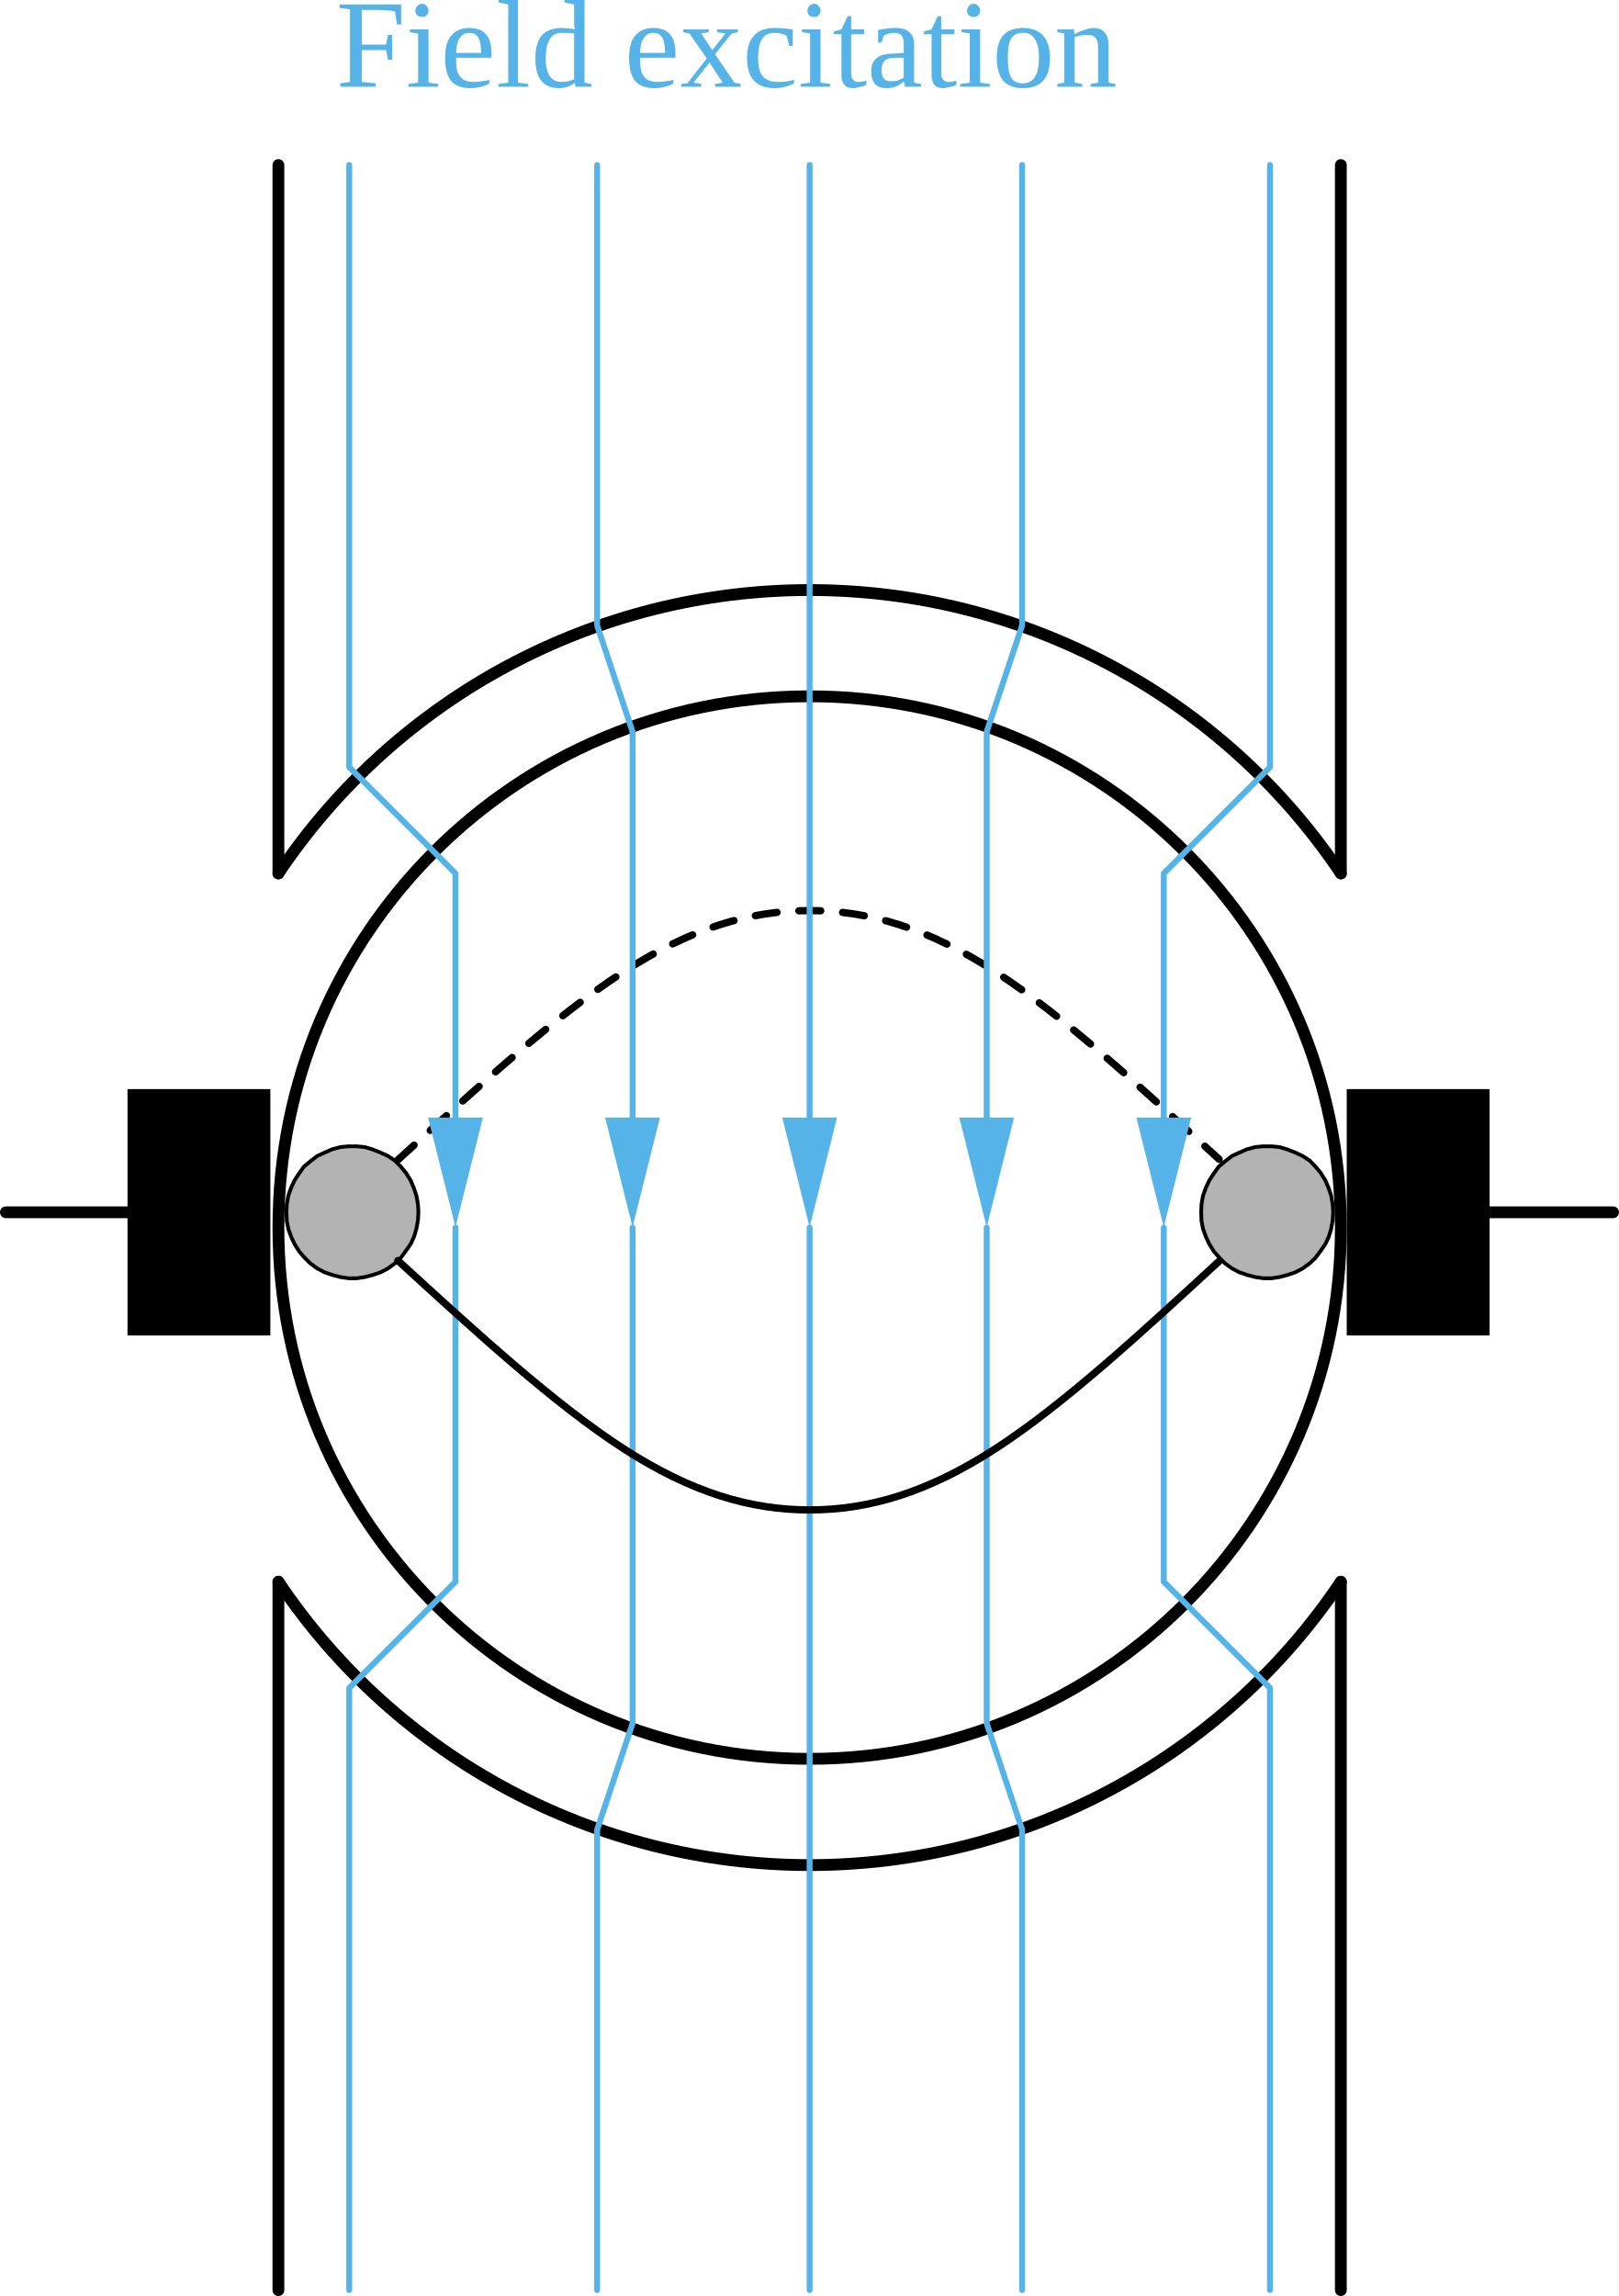
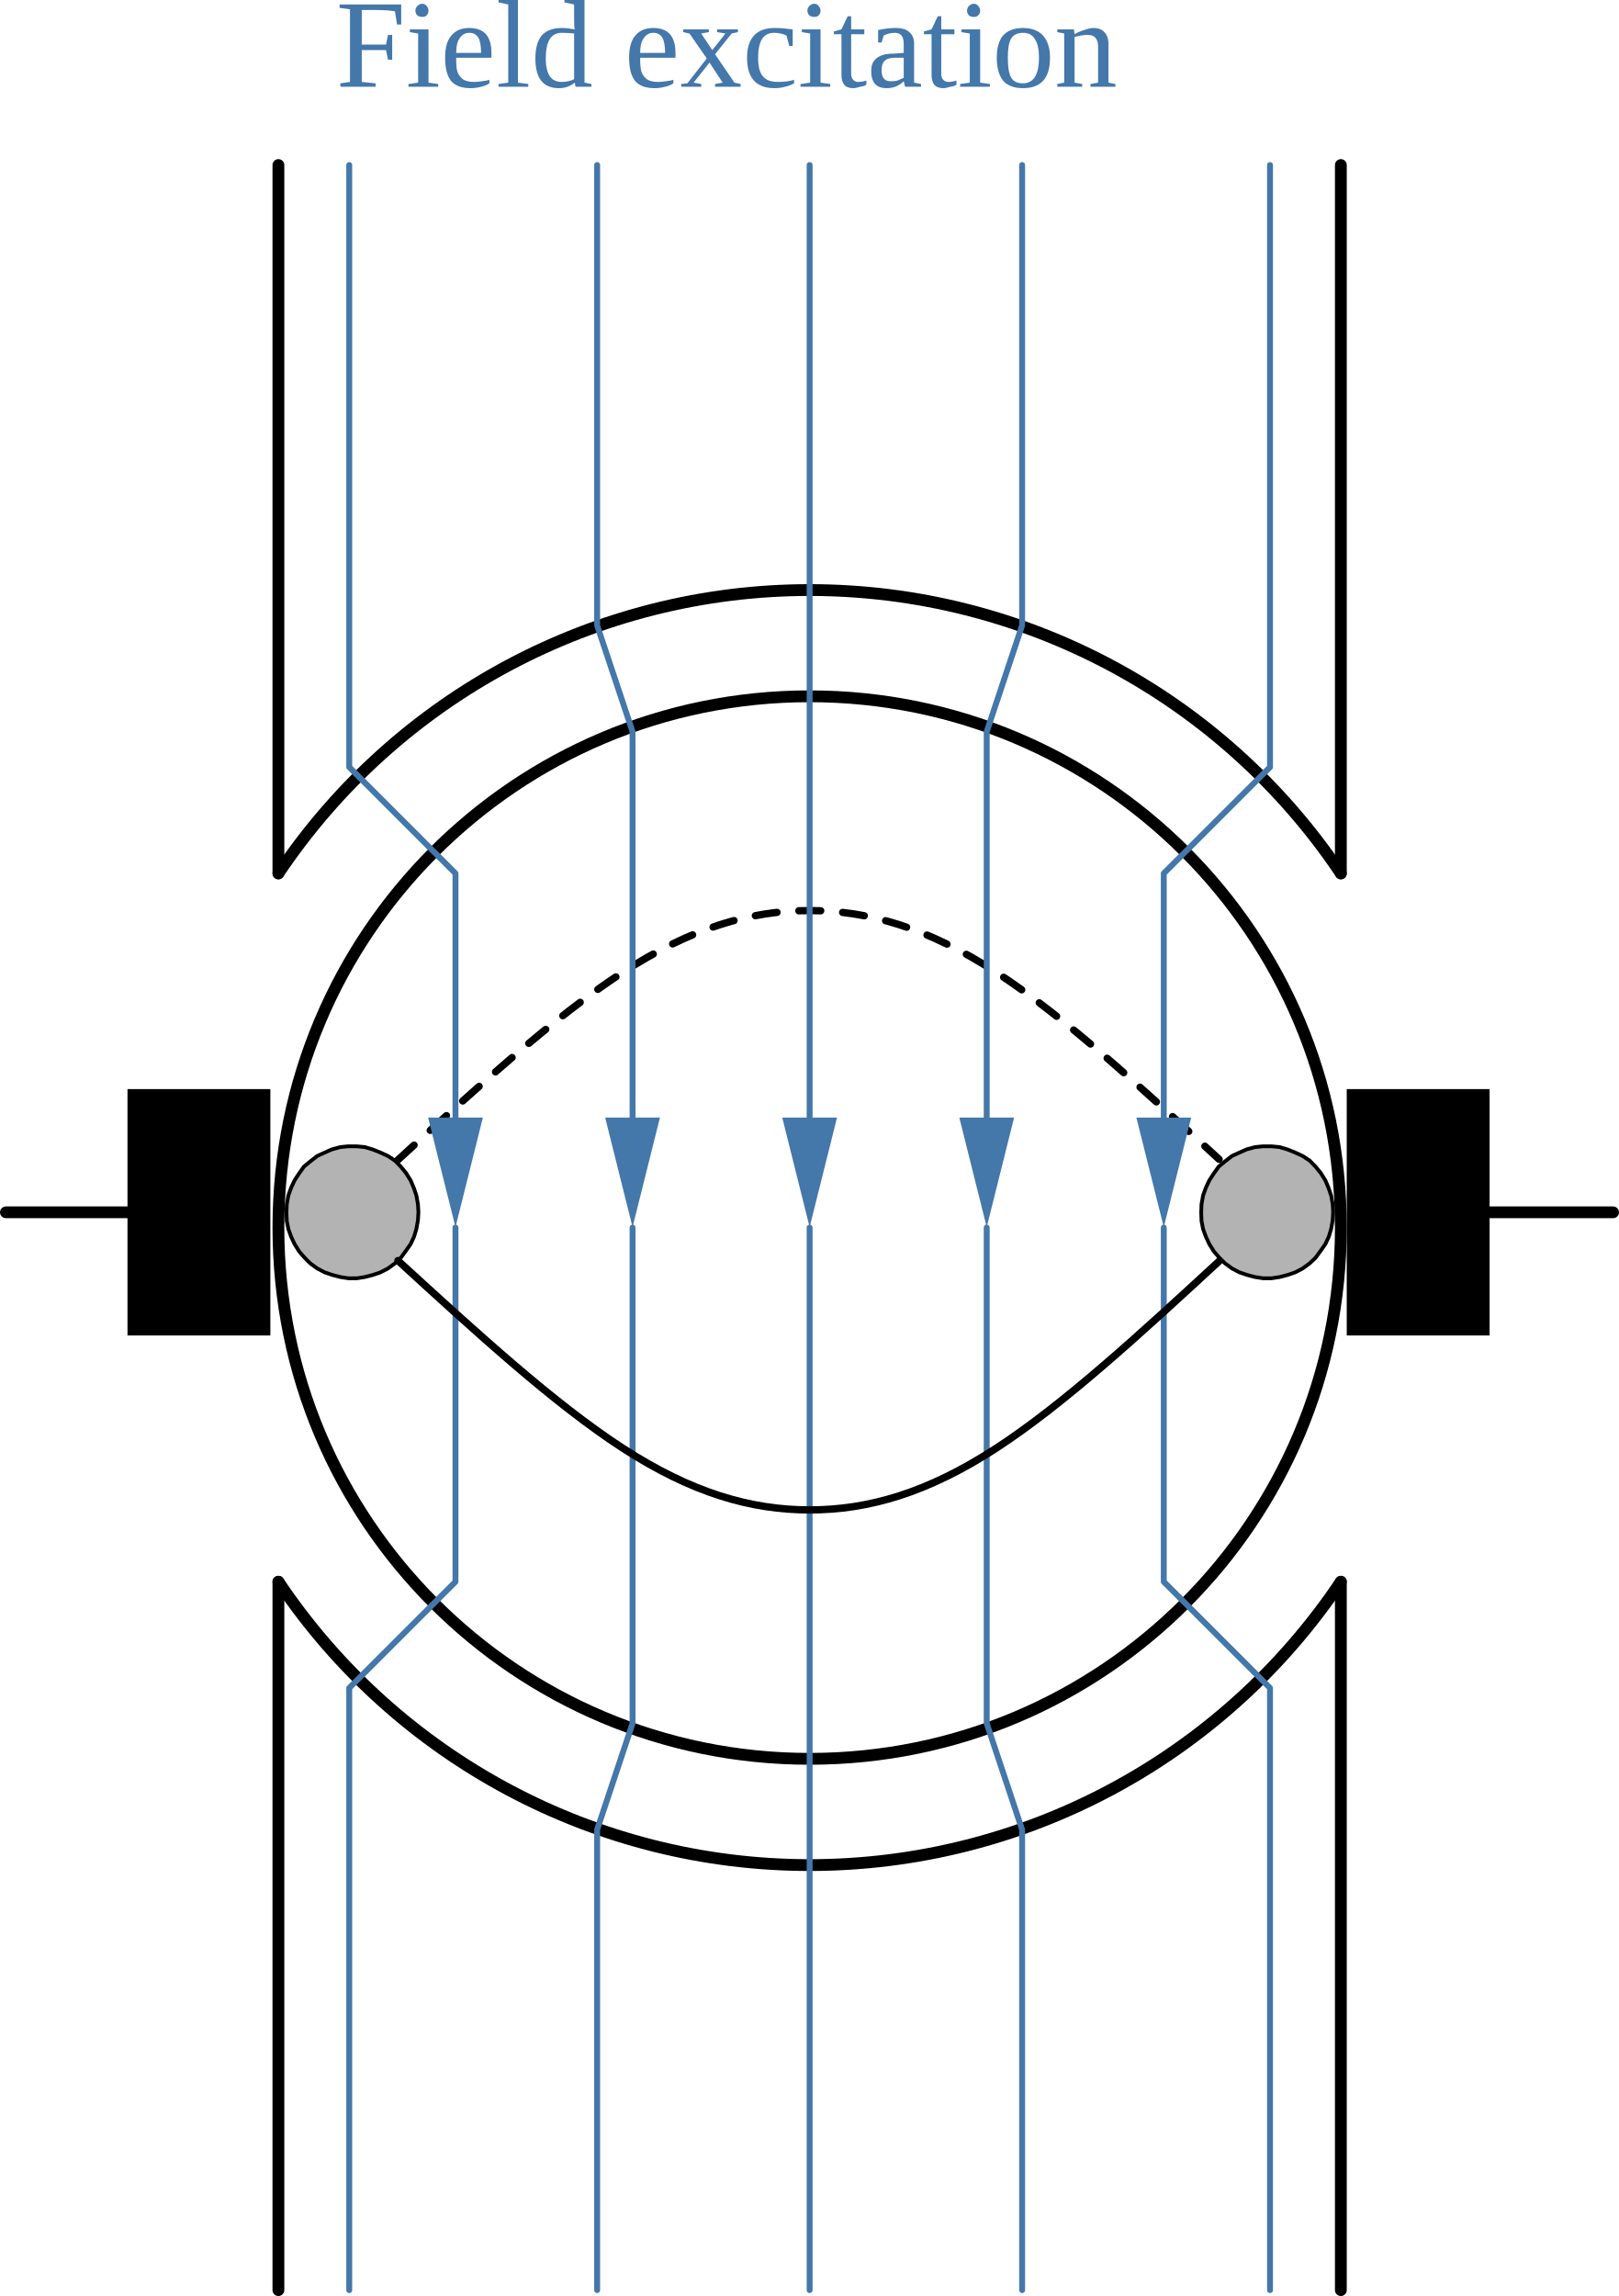
<svg xmlns="http://www.w3.org/2000/svg" width="36.57mm" height="51.859mm" viewBox="0 0 36.57 51.859" version="1.1" id="svg1">
  <defs id="defs1">
    <clipPath clipPathUnits="userSpaceOnUse" id="clipPath2">
      <path d="M 0,0 H 567 V 216 H 0 Z" transform="scale(10)" id="path2" />
    </clipPath>
    <clipPath clipPathUnits="userSpaceOnUse" id="clipPath3">
      <path d="M 0,0 H 5670 V 2160 H 0 Z m 4231.16,1033.32 5.05,-6.3 -76.22,-81.883 2.52,26.453 -26.46,3.152 z" clip-rule="evenodd" id="path3" />
    </clipPath>
    <clipPath clipPathUnits="userSpaceOnUse" id="clipPath4">
      <path d="M 0,0 H 567 V 216 H 0 Z" transform="scale(10)" id="path4" />
    </clipPath>
    <clipPath clipPathUnits="userSpaceOnUse" id="clipPath5">
      <path d="M 0,0 H 567 V 216 H 0 Z" transform="scale(10)" id="path5" />
    </clipPath>
    <clipPath clipPathUnits="userSpaceOnUse" id="clipPath7">
      <path d="M 0,0 H 5670 V 2160 H 0 Z m 1930.14,1306.7 v 8.82 l 90.07,14.48 v -37.79 z" clip-rule="evenodd" id="path7" />
    </clipPath>
    <clipPath clipPathUnits="userSpaceOnUse" id="clipPath8">
      <path d="M 0,0 H 567 V 216 H 0 Z" transform="scale(10)" id="path8" />
    </clipPath>
    <clipPath clipPathUnits="userSpaceOnUse" id="clipPath9">
      <path d="M 0,0 H 5670 V 2160 H 0 Z m 1930.14,1221.66 v 8.82 l 90.07,14.49 v -37.8 z" clip-rule="evenodd" id="path9" />
    </clipPath>
    <clipPath clipPathUnits="userSpaceOnUse" id="clipPath10">
      <path d="M 0,0 H 567 V 216 H 0 Z" transform="scale(10)" id="path10" />
    </clipPath>
    <clipPath clipPathUnits="userSpaceOnUse" id="clipPath11">
      <path d="M 0,0 H 567 V 216 H 0 Z" transform="scale(10)" id="path11" />
    </clipPath>
    <clipPath clipPathUnits="userSpaceOnUse" id="clipPath12">
      <path d="M 0,0 H 567 V 216 H 0 Z" transform="scale(10)" id="path12" />
    </clipPath>
    <clipPath clipPathUnits="userSpaceOnUse" id="clipPath13">
      <path d="M 0,0 H 5670 V 2160 H 0 Z m 1930.14,796.48 v 8.817 l 90.07,14.488 v -37.793 z" clip-rule="evenodd" id="path13" />
    </clipPath>
    <clipPath clipPathUnits="userSpaceOnUse" id="clipPath14">
      <path d="M 0,0 H 567 V 216 H 0 Z" transform="scale(10)" id="path14" />
    </clipPath>
    <clipPath clipPathUnits="userSpaceOnUse" id="clipPath15">
      <path d="M 0,0 H 5670 V 2160 H 0 Z m 1930.14,881.516 v 8.816 l 90.07,14.488 v -37.793 z" clip-rule="evenodd" id="path15" />
    </clipPath>
    <clipPath clipPathUnits="userSpaceOnUse" id="clipPath16">
      <path d="M 0,0 H 567 V 216 H 0 Z" transform="scale(10)" id="path16" />
    </clipPath>
    <clipPath clipPathUnits="userSpaceOnUse" id="clipPath17">
      <path d="M 0,0 H 567 V 216 H 0 Z" transform="scale(10)" id="path17" />
    </clipPath>
    <clipPath clipPathUnits="userSpaceOnUse" id="clipPath18">
      <path d="M 0,0 H 567 V 216 H 0 Z" transform="scale(10)" id="path18" />
    </clipPath>
    <clipPath clipPathUnits="userSpaceOnUse" id="clipPath19">
      <path d="M 0,0 H 567 V 216 H 0 Z" transform="scale(10)" id="path19" />
    </clipPath>
    <clipPath clipPathUnits="userSpaceOnUse" id="clipPath20">
      <path d="M 0,0 H 567 V 216 H 0 Z" transform="scale(10)" id="path20" />
    </clipPath>
    <clipPath clipPathUnits="userSpaceOnUse" id="clipPath21">
      <path d="M 0,0 H 567 V 216 H 0 Z" transform="scale(10)" id="path21" />
    </clipPath>
    <clipPath clipPathUnits="userSpaceOnUse" id="clipPath22">
      <path d="M 0,0 H 567 V 216 H 0 Z" transform="scale(10)" id="path22" />
    </clipPath>
    <clipPath clipPathUnits="userSpaceOnUse" id="clipPath23">
      <path d="M 0,0 H 567 V 216 H 0 Z" transform="scale(10)" id="path23" />
    </clipPath>
    <clipPath clipPathUnits="userSpaceOnUse" id="clipPath24">
      <path d="M 0,0 H 567 V 216 H 0 Z" transform="scale(10)" id="path24" />
    </clipPath>
    <clipPath clipPathUnits="userSpaceOnUse" id="clipPath25">
      <path d="M 0,0 H 567 V 216 H 0 Z" transform="scale(10)" id="path25" />
    </clipPath>
    <clipPath clipPathUnits="userSpaceOnUse" id="clipPath26">
      <path d="M 0,0 H 567 V 216 H 0 Z" transform="scale(10)" id="path26" />
    </clipPath>
    <clipPath clipPathUnits="userSpaceOnUse" id="clipPath27">
      <path d="M 0,0 H 567 V 216 H 0 Z" transform="scale(10)" id="path27" />
    </clipPath>
    <clipPath clipPathUnits="userSpaceOnUse" id="clipPath28">
      <path d="M 0,0 H 567 V 216 H 0 Z" transform="scale(10)" id="path28" />
    </clipPath>
    <clipPath clipPathUnits="userSpaceOnUse" id="clipPath29">
      <path d="M 0,0 H 567 V 216 H 0 Z" transform="scale(10)" id="path29" />
    </clipPath>
    <clipPath clipPathUnits="userSpaceOnUse" id="clipPath30">
      <path d="M 0,0 H 567 V 216 H 0 Z" transform="scale(10)" id="path30" />
    </clipPath>
    <clipPath clipPathUnits="userSpaceOnUse" id="clipPath31">
      <path d="M 0,0 H 567 V 216 H 0 Z" transform="scale(10)" id="path31" />
    </clipPath>
    <clipPath clipPathUnits="userSpaceOnUse" id="clipPath32">
      <path d="M 0,0 H 567 V 216 H 0 Z" transform="scale(10)" id="path32" />
    </clipPath>
    <clipPath clipPathUnits="userSpaceOnUse" id="clipPath33">
      <path d="M 0,0 H 567 V 216 H 0 Z" transform="scale(10)" id="path33" />
    </clipPath>
    <clipPath clipPathUnits="userSpaceOnUse" id="clipPath34">
      <path d="M 0,0 H 567 V 216 H 0 Z" transform="scale(10)" id="path34" />
    </clipPath>
    <clipPath clipPathUnits="userSpaceOnUse" id="clipPath35">
      <path d="M 0,0 H 567 V 216 H 0 Z" transform="scale(10)" id="path35" />
    </clipPath>
    <clipPath clipPathUnits="userSpaceOnUse" id="clipPath36">
      <path d="M 0,0 H 567 V 216 H 0 Z" transform="scale(10)" id="path36" />
    </clipPath>
    <clipPath clipPathUnits="userSpaceOnUse" id="clipPath37">
      <path d="M 0,0 H 567 V 216 H 0 Z" transform="scale(10)" id="path37" />
    </clipPath>
    <clipPath clipPathUnits="userSpaceOnUse" id="clipPath38">
      <path d="M 0,0 H 567 V 216 H 0 Z" transform="scale(10)" id="path38" />
    </clipPath>
    <clipPath clipPathUnits="userSpaceOnUse" id="clipPath39">
      <path d="M 0,0 H 567 V 216 H 0 Z" transform="scale(10)" id="path39" />
    </clipPath>
    <clipPath clipPathUnits="userSpaceOnUse" id="clipPath40">
      <path d="M 0,0 H 567 V 216 H 0 Z" transform="scale(10)" id="path40" />
    </clipPath>
    <clipPath clipPathUnits="userSpaceOnUse" id="clipPath41">
      <path d="M 0,0 H 567 V 216 H 0 Z" transform="scale(10)" id="path41" />
    </clipPath>
    <clipPath clipPathUnits="userSpaceOnUse" id="clipPath42">
      <path d="M 0,0 H 567 V 216 H 0 Z" transform="scale(10)" id="path42" />
    </clipPath>
    <clipPath clipPathUnits="userSpaceOnUse" id="clipPath43">
      <path d="M 0,0 H 567 V 216 H 0 Z" transform="scale(10)" id="path43" />
    </clipPath>
    <clipPath clipPathUnits="userSpaceOnUse" id="clipPath44">
      <path d="M 0,0 H 567 V 216 H 0 Z" transform="scale(10)" id="path44" />
    </clipPath>
    <clipPath clipPathUnits="userSpaceOnUse" id="clipPath45">
      <path d="M 0,0 H 567 V 216 H 0 Z" transform="scale(10)" id="path45" />
    </clipPath>
    <clipPath clipPathUnits="userSpaceOnUse" id="clipPath46">
      <path d="M 0,0 H 567 V 216 H 0 Z" transform="scale(10)" id="path46" />
    </clipPath>
    <clipPath clipPathUnits="userSpaceOnUse" id="clipPath47">
      <path d="M 0,0 H 567 V 216 H 0 Z" transform="scale(10)" id="path47" />
    </clipPath>
    <clipPath clipPathUnits="userSpaceOnUse" id="clipPath48">
      <path d="M 0,0 H 567 V 216 H 0 Z" transform="scale(10)" id="path48" />
    </clipPath>
    <clipPath clipPathUnits="userSpaceOnUse" id="clipPath49">
      <path d="M 0,0 H 567 V 216 H 0 Z" transform="scale(10)" id="path49" />
    </clipPath>
    <clipPath clipPathUnits="userSpaceOnUse" id="clipPath50">
      <path d="M 0,0 H 567 V 216 H 0 Z" transform="scale(10)" id="path50" />
    </clipPath>
    <clipPath clipPathUnits="userSpaceOnUse" id="clipPath51">
      <path d="M 0,0 H 567 V 216 H 0 Z" transform="scale(10)" id="path51" />
    </clipPath>
    <clipPath clipPathUnits="userSpaceOnUse" id="clipPath52">
      <path d="M 0,0 H 567 V 216 H 0 Z" transform="scale(10)" id="path52" />
    </clipPath>
    <clipPath clipPathUnits="userSpaceOnUse" id="clipPath53">
      <path d="M 0,0 H 567 V 216 H 0 Z" transform="scale(10)" id="path53" />
    </clipPath>
    <clipPath clipPathUnits="userSpaceOnUse" id="clipPath54">
      <path d="M 0,0 H 567 V 216 H 0 Z" transform="scale(10)" id="path54" />
    </clipPath>
    <clipPath clipPathUnits="userSpaceOnUse" id="clipPath55">
      <path d="M 0,0 H 567 V 216 H 0 Z" transform="scale(10)" id="path55" />
    </clipPath>
    <clipPath clipPathUnits="userSpaceOnUse" id="clipPath56">
      <path d="M 0,0 H 567 V 216 H 0 Z" transform="scale(10)" id="path56" />
    </clipPath>
    <clipPath clipPathUnits="userSpaceOnUse" id="clipPath57">
      <path d="M 0,0 H 567 V 216 H 0 Z" transform="scale(10)" id="path57" />
    </clipPath>
    <clipPath clipPathUnits="userSpaceOnUse" id="clipPath58">
      <path d="M 0,0 H 567 V 216 H 0 Z" transform="scale(10)" id="path58" />
    </clipPath>
    <clipPath clipPathUnits="userSpaceOnUse" id="clipPath59">
      <path d="M 0,0 H 567 V 216 H 0 Z" transform="scale(10)" id="path59" />
    </clipPath>
    <clipPath clipPathUnits="userSpaceOnUse" id="clipPath60">
      <path d="M 0,0 H 5670 V 2160 H 0 Z m 2950.58,2024.15 h 8.82 l 14.49,-90.07 h -37.8 z" clip-rule="evenodd" id="path60" />
    </clipPath>
    <clipPath clipPathUnits="userSpaceOnUse" id="clipPath61">
      <path d="M 0,0 H 567 V 216 H 0 Z" transform="scale(10)" id="path61" />
    </clipPath>
    <clipPath clipPathUnits="userSpaceOnUse" id="clipPath62">
      <path d="M 0,0 H 5670 V 2160 H 0 Z m 5652.22,1032.06 v -8.82 l -90.08,-14.49 v 37.8 z" clip-rule="evenodd" id="path62" />
    </clipPath>
    <clipPath clipPathUnits="userSpaceOnUse" id="clipPath63">
      <path d="M 0,0 H 567 V 216 H 0 Z" transform="scale(10)" id="path63" />
    </clipPath>
    <clipPath clipPathUnits="userSpaceOnUse" id="clipPath64">
      <path d="M 0,0 H 567 V 216 H 0 Z" transform="scale(10)" id="path64" />
    </clipPath>
    <clipPath clipPathUnits="userSpaceOnUse" id="clipPath65">
      <path d="M 0,0 H 567 V 216 H 0 Z" transform="scale(10)" id="path65" />
    </clipPath>
    <clipPath clipPathUnits="userSpaceOnUse" id="clipPath66">
      <path d="M 0,0 H 567 V 216 H 0 Z" transform="scale(10)" id="path66" />
    </clipPath>
    <clipPath clipPathUnits="userSpaceOnUse" id="clipPath67">
      <path d="M 0,0 H 567 V 216 H 0 Z" transform="scale(10)" id="path67" />
    </clipPath>
    <clipPath clipPathUnits="userSpaceOnUse" id="clipPath68">
      <path d="M 0,0 H 567 V 216 H 0 Z" transform="scale(10)" id="path68" />
    </clipPath>
    <clipPath clipPathUnits="userSpaceOnUse" id="clipPath69">
      <path d="M 0,0 H 5670 V 2160 H 0 Z m 2837.2,947.023 h 8.82 l 14.48,-90.074 h -37.79 z" clip-rule="evenodd" id="path69" />
    </clipPath>
    <clipPath clipPathUnits="userSpaceOnUse" id="clipPath70">
      <path d="M 0,0 H 567 V 216 H 0 Z" transform="scale(10)" id="path70" />
    </clipPath>
    <clipPath clipPathUnits="userSpaceOnUse" id="clipPath71">
      <path d="M 0,0 H 5670 V 2160 H 0 Z m 2846.02,1023.24 h -8.82 l -14.49,90.08 h 37.79 z" clip-rule="evenodd" id="path71" />
    </clipPath>
    <clipPath clipPathUnits="userSpaceOnUse" id="clipPath72">
      <path d="M 0,0 H 567 V 216 H 0 Z" transform="scale(10)" id="path72" />
    </clipPath>
    <clipPath clipPathUnits="userSpaceOnUse" id="clipPath73">
      <path d="M 0,0 H 5670 V 2160 H 0 Z m 4339.51,201.223 v 8.82 l 90.08,14.488 v -37.797 z" clip-rule="evenodd" id="path73" />
    </clipPath>
    <clipPath clipPathUnits="userSpaceOnUse" id="clipPath74">
      <path d="M 0,0 H 567 V 216 H 0 Z" transform="scale(10)" id="path74" />
    </clipPath>
    <clipPath clipPathUnits="userSpaceOnUse" id="clipPath75">
      <path d="M 0,0 H 5670 V 2160 H 0 Z m 2950.58,201.223 v 8.82 l 90.08,14.488 v -37.797 z m 1284.37,8.82 v -8.82 l -90.08,-14.489 v 37.797 z" clip-rule="evenodd" id="path75" />
    </clipPath>
    <clipPath clipPathUnits="userSpaceOnUse" id="clipPath76">
      <path d="M 0,0 H 567 V 216 H 0 Z" transform="scale(10)" id="path76" />
    </clipPath>
    <clipPath clipPathUnits="userSpaceOnUse" id="clipPath77">
      <path d="M 0,0 H 567 V 216 H 0 Z" transform="scale(10)" id="path77" />
    </clipPath>
    <clipPath clipPathUnits="userSpaceOnUse" id="clipPath78">
      <path d="M 0,0 H 567 V 216 H 0 Z" transform="scale(10)" id="path78" />
    </clipPath>
    <clipPath clipPathUnits="userSpaceOnUse" id="clipPath79">
      <path d="M 0,0 H 567 V 216 H 0 Z" transform="scale(10)" id="path79" />
    </clipPath>
    <clipPath clipPathUnits="userSpaceOnUse" id="clipPath80">
      <path d="M 0,0 H 567 V 216 H 0 Z" transform="scale(10)" id="path80" />
    </clipPath>
    <clipPath clipPathUnits="userSpaceOnUse" id="clipPath81">
      <path d="M 0,0 H 5670 V 2160 H 0 Z m 238.23,1051.59 h -8.82 l -14.488,90.07 h 37.797 z" clip-rule="evenodd" id="path81" />
    </clipPath>
    <clipPath clipPathUnits="userSpaceOnUse" id="clipPath82">
      <path d="M 0,0 H 567 V 216 H 0 Z" transform="scale(10)" id="path82" />
    </clipPath>
    <clipPath clipPathUnits="userSpaceOnUse" id="clipPath83">
      <path d="M 0,0 H 5670 V 2160 H 0 Z m 379.957,1051.59 h -8.82 l -14.485,90.07 h 37.793 z" clip-rule="evenodd" id="path83" />
    </clipPath>
    <clipPath clipPathUnits="userSpaceOnUse" id="clipPath84">
      <path d="M 0,0 H 567 V 216 H 0 Z" transform="scale(10)" id="path84" />
    </clipPath>
    <clipPath clipPathUnits="userSpaceOnUse" id="clipPath85">
      <path d="M 0,0 H 5670 V 2160 H 0 Z m 521.684,1051.59 h -8.817 l -14.488,90.07 h 37.793 z" clip-rule="evenodd" id="path85" />
    </clipPath>
    <clipPath clipPathUnits="userSpaceOnUse" id="clipPath86">
      <path d="M 0,0 H 567 V 216 H 0 Z" transform="scale(10)" id="path86" />
    </clipPath>
    <clipPath clipPathUnits="userSpaceOnUse" id="clipPath87">
      <path d="M 0,0 H 5670 V 2160 H 0 Z m 663.41,1051.59 h -8.816 l -14.489,90.07 h 37.793 z" clip-rule="evenodd" id="path87" />
    </clipPath>
    <clipPath clipPathUnits="userSpaceOnUse" id="clipPath88">
      <path d="M 0,0 H 567 V 216 H 0 Z" transform="scale(10)" id="path88" />
    </clipPath>
    <clipPath clipPathUnits="userSpaceOnUse" id="clipPath89">
      <path d="M 0,0 H 5670 V 2160 H 0 Z m 805.141,1051.59 h -8.821 l -14.488,90.07 h 37.797 z" clip-rule="evenodd" id="path89" />
    </clipPath>
    <clipPath clipPathUnits="userSpaceOnUse" id="clipPath90">
      <path d="M 0,0 H 567 V 216 H 0 Z" transform="scale(10)" id="path90" />
    </clipPath>
    <clipPath clipPathUnits="userSpaceOnUse" id="clipPath91">
      <path d="M 0,0 H 567 V 216 H 0 Z" transform="scale(10)" id="path91" />
    </clipPath>
    <clipPath clipPathUnits="userSpaceOnUse" id="clipPath92">
      <path d="M 0,0 H 567 V 216 H 0 Z" transform="scale(10)" id="path92" />
    </clipPath>
    <clipPath clipPathUnits="userSpaceOnUse" id="clipPath93">
      <path d="M 0,0 H 567 V 216 H 0 Z" transform="scale(10)" id="path93" />
    </clipPath>
    <clipPath clipPathUnits="userSpaceOnUse" id="clipPath94">
      <path d="M 0,0 H 567 V 216 H 0 Z" transform="scale(10)" id="path94" />
    </clipPath>
    <clipPath clipPathUnits="userSpaceOnUse" id="clipPath95">
      <path d="M 0,0 H 5670 V 2160 H 0 Z m 1930.14,1136.63 v 8.81 l 90.07,14.49 v -37.79 z" clip-rule="evenodd" id="path95" />
    </clipPath>
    <clipPath clipPathUnits="userSpaceOnUse" id="clipPath96">
      <path d="M 0,0 H 567 V 216 H 0 Z" transform="scale(10)" id="path96" />
    </clipPath>
    <clipPath clipPathUnits="userSpaceOnUse" id="clipPath97">
      <path d="M 0,0 H 5670 V 2160 H 0 Z m 1930.14,970.332 v 8.816 l 90.07,14.489 v -37.793 z" clip-rule="evenodd" id="path97" />
    </clipPath>
    <clipPath clipPathUnits="userSpaceOnUse" id="clipPath98">
      <path d="M 0,0 H 567 V 216 H 0 Z" transform="scale(10)" id="path98" />
    </clipPath>
    <clipPath clipPathUnits="userSpaceOnUse" id="clipPath99">
      <path d="M 0,0 H 567 V 216 H 0 Z" transform="scale(10)" id="path99" />
    </clipPath>
    <clipPath clipPathUnits="userSpaceOnUse" id="clipPath100">
      <path d="M 0,0 H 567 V 216 H 0 Z" transform="scale(10)" id="path100" />
    </clipPath>
    <clipPath clipPathUnits="userSpaceOnUse" id="clipPath101">
      <path d="M 0,0 H 567 V 216 H 0 Z" transform="scale(10)" id="path101" />
    </clipPath>
    <clipPath clipPathUnits="userSpaceOnUse" id="clipPath102">
      <path d="M 0,0 H 5670 V 2160 H 0 Z m 1930.14,1051.59 v 8.82 l 90.07,14.48 v -37.79 z" clip-rule="evenodd" id="path102" />
    </clipPath>
    <clipPath clipPathUnits="userSpaceOnUse" id="clipPath103">
      <path d="M 0,0 H 567 V 216 H 0 Z" transform="scale(10)" id="path103" />
    </clipPath>
    <clipPath clipPathUnits="userSpaceOnUse" id="clipPath104">
      <path d="M 0,0 H 567 V 216 H 0 Z" transform="scale(10)" id="path104" />
    </clipPath>
    <clipPath clipPathUnits="userSpaceOnUse" id="clipPath105">
      <path d="M 0,0 H 567 V 216 H 0 Z" transform="scale(10)" id="path105" />
    </clipPath>
    <clipPath clipPathUnits="userSpaceOnUse" id="clipPath106">
      <path d="M 0,0 H 567 V 216 H 0 Z" transform="scale(10)" id="path106" />
    </clipPath>
    <clipPath clipPathUnits="userSpaceOnUse" id="clipPath107">
      <path d="M 0,0 H 567 V 216 H 0 Z" transform="scale(10)" id="path107" />
    </clipPath>
    <clipPath clipPathUnits="userSpaceOnUse" id="clipPath108">
      <path d="M 0,0 H 567 V 216 H 0 Z" transform="scale(10)" id="path108" />
    </clipPath>
    <clipPath clipPathUnits="userSpaceOnUse" id="clipPath109">
      <path d="M 0,0 H 567 V 216 H 0 Z" transform="scale(10)" id="path109" />
    </clipPath>
    <clipPath clipPathUnits="userSpaceOnUse" id="clipPath110">
      <path d="M 0,0 H 567 V 216 H 0 Z" transform="scale(10)" id="path110" />
    </clipPath>
    <clipPath clipPathUnits="userSpaceOnUse" id="clipPath111">
      <path d="M 0,0 H 567 V 216 H 0 Z" transform="scale(10)" id="path111" />
    </clipPath>
    <clipPath clipPathUnits="userSpaceOnUse" id="clipPath1">
      <g id="g2" style="stroke-width:1">
        <path d="M 23.151,126.858 H 183.171 V 65.898 H 23.151 Z" id="path1" style="stroke-width:1" />
      </g>
    </clipPath>
    <clipPath clipPathUnits="userSpaceOnUse" id="clipPath112">
      <g id="g229" style="stroke-width:1">
        <path d="M 23.151,126.858 H 183.171 V 65.898 H 23.151 Z" id="path229" style="stroke-width:1" />
      </g>
    </clipPath>
    <clipPath clipPathUnits="userSpaceOnUse" id="clipPath230">
      <g id="g231" style="stroke-width:1">
        <path d="M 23.151,126.858 H 183.171 V 65.898 H 23.151 Z" id="path230" style="stroke-width:1" />
      </g>
    </clipPath>
    <clipPath clipPathUnits="userSpaceOnUse" id="clipPath231">
      <g id="g232" style="stroke-width:1">
        <path d="M 23.151,126.858 H 183.171 V 65.898 H 23.151 Z" id="path231" style="stroke-width:1" />
      </g>
    </clipPath>
    <clipPath clipPathUnits="userSpaceOnUse" id="clipPath232">
      <g id="g233" style="stroke-width:1">
        <path d="M 23.151,126.858 H 183.171 V 65.898 H 23.151 Z" id="path232" style="stroke-width:1" />
      </g>
    </clipPath>
    <clipPath clipPathUnits="userSpaceOnUse" id="clipPath233">
      <g id="g234" style="stroke-width:1">
        <path d="M 23.151,126.858 H 183.171 V 65.898 H 23.151 Z" id="path233" style="stroke-width:1" />
      </g>
    </clipPath>
    <clipPath clipPathUnits="userSpaceOnUse" id="clipPath234">
      <g id="g235" style="stroke-width:1">
        <path d="M 23.151,126.858 H 183.171 V 65.898 H 23.151 Z" id="path234" style="stroke-width:1" />
      </g>
    </clipPath>
  </defs>
  <g id="layer1" transform="translate(-19.46113,-69.32901)">
    <path style="fill:none;fill-opacity:1;fill-rule:evenodd;stroke:#000000;stroke-width:0.165;stroke-linecap:round;stroke-miterlimit:3.9;stroke-dasharray:0.495, 0.495;stroke-dashoffset:0;stroke-opacity:1" d="m 28.449,97.801 c 1.767,1.618 3.534,3.236 5.084,4.24 1.55,1.004 2.883,1.392 4.217,1.392 1.333,0 2.667,-0.389 4.208,-1.39 1.541,-1.001 3.291,-2.615 5.041,-4.228" id="path117-0" transform="matrix(1,0,0,-1,-2.4761296e-7,193.3289)" />
    <path d="m 92.098,1339.46 c 95.074,141.72 254.519,226.75 425.175,226.75 170.661,0 330.106,-85.03 425.18,-226.75" style="fill:none;stroke:#000000;stroke-width:9.448;stroke-linecap:round;stroke-linejoin:bevel;stroke-miterlimit:10;stroke-dasharray:none;stroke-opacity:1" transform="matrix(0.02822222,0,0,-0.02822222,23.1509,126.8582)" clip-path="url(#clipPath19)" id="path134" />
    <path d="M 92.098,772.539 C 187.172,630.816 346.617,545.777 517.273,545.777 c 170.661,0 330.106,85.039 425.18,226.762" style="fill:none;stroke:#000000;stroke-width:9.448;stroke-linecap:round;stroke-linejoin:bevel;stroke-miterlimit:10;stroke-dasharray:none;stroke-opacity:1" transform="matrix(0.02822222,0,0,-0.02822222,23.1509,126.8582)" clip-path="url(#clipPath20)" id="path135" />
    <path d="m 942.457,1056 c 0,-234.824 -190.363,-425.184 -425.184,-425.184 -234.82,0 -425.179,190.36 -425.179,425.184 0,234.82 190.359,425.18 425.179,425.18 234.821,0 425.184,-190.36 425.184,-425.18 z" style="fill:none;stroke:#000000;stroke-width:9.448;stroke-linecap:round;stroke-linejoin:bevel;stroke-miterlimit:10;stroke-dasharray:none;stroke-opacity:1" transform="matrix(0.02822222,0,0,-0.02822222,23.1509,126.8582)" clip-path="url(#clipPath23)" id="path138" />
    <path d="M 92.094,772.543 V 205.633" style="fill:none;stroke:#000000;stroke-width:9.448;stroke-linecap:round;stroke-linejoin:round;stroke-miterlimit:10;stroke-dasharray:none;stroke-opacity:1" transform="matrix(0.02822222,0,0,-0.02822222,23.1509,126.8582)" clip-path="url(#clipPath37)" id="path152" />
    <path d="M 942.457,772.543 V 205.633" style="fill:none;stroke:#000000;stroke-width:9.448;stroke-linecap:round;stroke-linejoin:round;stroke-miterlimit:10;stroke-dasharray:none;stroke-opacity:1" transform="matrix(0.02822222,0,0,-0.02822222,23.1509,126.8582)" clip-path="url(#clipPath38)" id="path153" />
    <path d="M 92.094,1906.36 V 1339.45" style="fill:none;stroke:#000000;stroke-width:9.448;stroke-linecap:round;stroke-linejoin:round;stroke-miterlimit:10;stroke-dasharray:none;stroke-opacity:1" transform="matrix(0.02822222,0,0,-0.02822222,23.1509,126.8582)" clip-path="url(#clipPath39)" id="path154" />
    <path d="M 942.457,1906.36 V 1339.45" style="fill:none;stroke:#000000;stroke-width:9.448;stroke-linecap:round;stroke-linejoin:round;stroke-miterlimit:10;stroke-dasharray:none;stroke-opacity:1" transform="matrix(0.02822222,0,0,-0.02822222,23.1509,126.8582)" clip-path="url(#clipPath40)" id="path155" />
-     <path d="m 148.785,205.633 v 481.875 l 85.035,85.035 V 1056" style="fill:none;stroke:#56B3E8;stroke-width:4.724;stroke-linecap:round;stroke-linejoin:round;stroke-miterlimit:10;stroke-dasharray:none;stroke-opacity:1" transform="matrix(0.02822222,0,0,-0.02822222,23.1509,126.8582)" clip-path="url(#clipPath80)" id="path195" />
-     <path d="m 148.785,1906.36 v -481.87 l 85.035,-85.04 V 1056" style="fill:none;stroke:#56B3E8;stroke-width:4.724;stroke-linecap:round;stroke-linejoin:round;stroke-miterlimit:10;stroke-dasharray:none;stroke-opacity:1" transform="matrix(0.02822222,0,0,-0.02822222,23.1509,126.8582)" clip-path="url(#clipPath81)" id="path196" />
-     <path d="m 214.922,1141.66 18.898,-75.59 18.899,75.59 z" style="fill:#56B3E8;fill-opacity:1;fill-rule:evenodd;stroke:#56B3E8;stroke-width:4.724;stroke-linecap:butt;stroke-linejoin:miter;stroke-miterlimit:10;stroke-dasharray:none;stroke-opacity:1" transform="matrix(0.02822222,0,0,-0.02822222,23.1509,126.8582)" clip-path="url(#clipPath82)" id="path197" />
-     <path d="m 347.203,1906.36 v -368.49 l 28.344,-85.03 V 1056" style="fill:none;stroke:#56B3E8;stroke-width:4.724;stroke-linecap:round;stroke-linejoin:round;stroke-miterlimit:10;stroke-dasharray:none;stroke-opacity:1" transform="matrix(0.02822222,0,0,-0.02822222,23.1509,126.8582)" clip-path="url(#clipPath83)" id="path198" />
-     <path d="m 356.652,1141.66 18.895,-75.59 18.898,75.59 z" style="fill:#56B3E8;fill-opacity:1;fill-rule:evenodd;stroke:#56B3E8;stroke-width:4.724;stroke-linecap:butt;stroke-linejoin:miter;stroke-miterlimit:10;stroke-dasharray:none;stroke-opacity:1" transform="matrix(0.02822222,0,0,-0.02822222,23.1509,126.8582)" clip-path="url(#clipPath84)" id="path199" />
-     <path d="M 517.273,1906.36 V 1056" style="fill:none;stroke:#56B3E8;stroke-width:4.724;stroke-linecap:round;stroke-linejoin:round;stroke-miterlimit:10;stroke-dasharray:none;stroke-opacity:1" transform="matrix(0.02822222,0,0,-0.02822222,23.1509,126.8582)" clip-path="url(#clipPath85)" id="path200" />
-     <path d="m 498.379,1141.66 18.894,-75.59 18.899,75.59 z" style="fill:#56B3E8;fill-opacity:1;fill-rule:evenodd;stroke:#56B3E8;stroke-width:4.724;stroke-linecap:butt;stroke-linejoin:miter;stroke-miterlimit:10;stroke-dasharray:none;stroke-opacity:1" transform="matrix(0.02822222,0,0,-0.02822222,23.1509,126.8582)" clip-path="url(#clipPath86)" id="path201" />
-     <path d="m 687.348,1906.36 v -368.49 l -28.344,-85.03 V 1056" style="fill:none;stroke:#56B3E8;stroke-width:4.724;stroke-linecap:round;stroke-linejoin:round;stroke-miterlimit:10;stroke-dasharray:none;stroke-opacity:1" transform="matrix(0.02822222,0,0,-0.02822222,23.1509,126.8582)" clip-path="url(#clipPath87)" id="path202" />
-     <path d="m 640.105,1141.66 18.899,-75.59 18.894,75.59 z" style="fill:#56B3E8;fill-opacity:1;fill-rule:evenodd;stroke:#56B3E8;stroke-width:4.724;stroke-linecap:butt;stroke-linejoin:miter;stroke-miterlimit:10;stroke-dasharray:none;stroke-opacity:1" transform="matrix(0.02822222,0,0,-0.02822222,23.1509,126.8582)" clip-path="url(#clipPath88)" id="path203" />
-     <path d="M 885.766,1906.36 V 1424.49 L 800.73,1339.45 V 1056" style="fill:none;stroke:#56B3E8;stroke-width:4.724;stroke-linecap:round;stroke-linejoin:round;stroke-miterlimit:10;stroke-dasharray:none;stroke-opacity:1" transform="matrix(0.02822222,0,0,-0.02822222,23.1509,126.8582)" clip-path="url(#clipPath89)" id="path204" />
-     <path d="m 781.832,1141.66 18.898,-75.59 18.899,75.59 z" style="fill:#56B3E8;fill-opacity:1;fill-rule:evenodd;stroke:#56B3E8;stroke-width:4.724;stroke-linecap:butt;stroke-linejoin:miter;stroke-miterlimit:10;stroke-dasharray:none;stroke-opacity:1" transform="matrix(0.02822222,0,0,-0.02822222,23.1509,126.8582)" clip-path="url(#clipPath90)" id="path205" />
-     <path d="m 347.203,205.633 v 368.492 l 28.344,85.035 V 1056" style="fill:none;stroke:#56B3E8;stroke-width:4.724;stroke-linecap:round;stroke-linejoin:round;stroke-miterlimit:10;stroke-dasharray:none;stroke-opacity:1" transform="matrix(0.02822222,0,0,-0.02822222,23.1509,126.8582)" clip-path="url(#clipPath91)" id="path206" />
-     <path d="M 517.273,205.633 V 1056" style="fill:none;stroke:#56B3E8;stroke-width:4.724;stroke-linecap:round;stroke-linejoin:round;stroke-miterlimit:10;stroke-dasharray:none;stroke-opacity:1" transform="matrix(0.02822222,0,0,-0.02822222,23.1509,126.8582)" clip-path="url(#clipPath92)" id="path207" />
-     <path d="M 687.348,205.633 V 574.125 L 659.004,659.16 V 1056" style="fill:none;stroke:#56B3E8;stroke-width:4.724;stroke-linecap:round;stroke-linejoin:round;stroke-miterlimit:10;stroke-dasharray:none;stroke-opacity:1" transform="matrix(0.02822222,0,0,-0.02822222,23.1509,126.8582)" clip-path="url(#clipPath93)" id="path208" />
-     <path d="M 885.766,205.633 V 687.508 L 800.73,772.543 V 1056" style="fill:none;stroke:#56B3E8;stroke-width:4.724;stroke-linecap:round;stroke-linejoin:round;stroke-miterlimit:10;stroke-dasharray:none;stroke-opacity:1" transform="matrix(0.02822222,0,0,-0.02822222,23.1509,126.8582)" clip-path="url(#clipPath94)" id="path209" />
-     <text xml:space="preserve" style="font-size:2.822px;line-height:1.15;font-family:'Times New Roman';-inkscape-font-specification:'Times New Roman, Normal';text-align:center;text-anchor:middle;fill:#56B3E8;fill-opacity:1;fill-rule:evenodd;stroke:#56B3E8;stroke-width:0.2;stroke-linecap:square;stroke-miterlimit:3.9;stroke-opacity:1" x="37.639" y="71.289" id="text229">
+     <path d="m 148.785,205.633 v 481.875 l 85.035,85.035 V 1056" style="fill:none;stroke:#4477AA;stroke-width:4.724;stroke-linecap:round;stroke-linejoin:round;stroke-miterlimit:10;stroke-dasharray:none;stroke-opacity:1" transform="matrix(0.02822222,0,0,-0.02822222,23.1509,126.8582)" clip-path="url(#clipPath80)" id="path195" />
+     <path d="m 148.785,1906.36 v -481.87 l 85.035,-85.04 V 1056" style="fill:none;stroke:#4477AA;stroke-width:4.724;stroke-linecap:round;stroke-linejoin:round;stroke-miterlimit:10;stroke-dasharray:none;stroke-opacity:1" transform="matrix(0.02822222,0,0,-0.02822222,23.1509,126.8582)" clip-path="url(#clipPath81)" id="path196" />
+     <path d="m 214.922,1141.66 18.898,-75.59 18.899,75.59 z" style="fill:#4477AA;fill-opacity:1;fill-rule:evenodd;stroke:#4477AA;stroke-width:4.724;stroke-linecap:butt;stroke-linejoin:miter;stroke-miterlimit:10;stroke-dasharray:none;stroke-opacity:1" transform="matrix(0.02822222,0,0,-0.02822222,23.1509,126.8582)" clip-path="url(#clipPath82)" id="path197" />
+     <path d="m 347.203,1906.36 v -368.49 l 28.344,-85.03 V 1056" style="fill:none;stroke:#4477AA;stroke-width:4.724;stroke-linecap:round;stroke-linejoin:round;stroke-miterlimit:10;stroke-dasharray:none;stroke-opacity:1" transform="matrix(0.02822222,0,0,-0.02822222,23.1509,126.8582)" clip-path="url(#clipPath83)" id="path198" />
+     <path d="m 356.652,1141.66 18.895,-75.59 18.898,75.59 z" style="fill:#4477AA;fill-opacity:1;fill-rule:evenodd;stroke:#4477AA;stroke-width:4.724;stroke-linecap:butt;stroke-linejoin:miter;stroke-miterlimit:10;stroke-dasharray:none;stroke-opacity:1" transform="matrix(0.02822222,0,0,-0.02822222,23.1509,126.8582)" clip-path="url(#clipPath84)" id="path199" />
+     <path d="M 517.273,1906.36 V 1056" style="fill:none;stroke:#4477AA;stroke-width:4.724;stroke-linecap:round;stroke-linejoin:round;stroke-miterlimit:10;stroke-dasharray:none;stroke-opacity:1" transform="matrix(0.02822222,0,0,-0.02822222,23.1509,126.8582)" clip-path="url(#clipPath85)" id="path200" />
+     <path d="m 498.379,1141.66 18.894,-75.59 18.899,75.59 z" style="fill:#4477AA;fill-opacity:1;fill-rule:evenodd;stroke:#4477AA;stroke-width:4.724;stroke-linecap:butt;stroke-linejoin:miter;stroke-miterlimit:10;stroke-dasharray:none;stroke-opacity:1" transform="matrix(0.02822222,0,0,-0.02822222,23.1509,126.8582)" clip-path="url(#clipPath86)" id="path201" />
+     <path d="m 687.348,1906.36 v -368.49 l -28.344,-85.03 V 1056" style="fill:none;stroke:#4477AA;stroke-width:4.724;stroke-linecap:round;stroke-linejoin:round;stroke-miterlimit:10;stroke-dasharray:none;stroke-opacity:1" transform="matrix(0.02822222,0,0,-0.02822222,23.1509,126.8582)" clip-path="url(#clipPath87)" id="path202" />
+     <path d="m 640.105,1141.66 18.899,-75.59 18.894,75.59 z" style="fill:#4477AA;fill-opacity:1;fill-rule:evenodd;stroke:#4477AA;stroke-width:4.724;stroke-linecap:butt;stroke-linejoin:miter;stroke-miterlimit:10;stroke-dasharray:none;stroke-opacity:1" transform="matrix(0.02822222,0,0,-0.02822222,23.1509,126.8582)" clip-path="url(#clipPath88)" id="path203" />
+     <path d="M 885.766,1906.36 V 1424.49 L 800.73,1339.45 V 1056" style="fill:none;stroke:#4477AA;stroke-width:4.724;stroke-linecap:round;stroke-linejoin:round;stroke-miterlimit:10;stroke-dasharray:none;stroke-opacity:1" transform="matrix(0.02822222,0,0,-0.02822222,23.1509,126.8582)" clip-path="url(#clipPath89)" id="path204" />
+     <path d="m 781.832,1141.66 18.898,-75.59 18.899,75.59 z" style="fill:#4477AA;fill-opacity:1;fill-rule:evenodd;stroke:#4477AA;stroke-width:4.724;stroke-linecap:butt;stroke-linejoin:miter;stroke-miterlimit:10;stroke-dasharray:none;stroke-opacity:1" transform="matrix(0.02822222,0,0,-0.02822222,23.1509,126.8582)" clip-path="url(#clipPath90)" id="path205" />
+     <path d="m 347.203,205.633 v 368.492 l 28.344,85.035 V 1056" style="fill:none;stroke:#4477AA;stroke-width:4.724;stroke-linecap:round;stroke-linejoin:round;stroke-miterlimit:10;stroke-dasharray:none;stroke-opacity:1" transform="matrix(0.02822222,0,0,-0.02822222,23.1509,126.8582)" clip-path="url(#clipPath91)" id="path206" />
+     <path d="M 517.273,205.633 V 1056" style="fill:none;stroke:#4477AA;stroke-width:4.724;stroke-linecap:round;stroke-linejoin:round;stroke-miterlimit:10;stroke-dasharray:none;stroke-opacity:1" transform="matrix(0.02822222,0,0,-0.02822222,23.1509,126.8582)" clip-path="url(#clipPath92)" id="path207" />
+     <path d="M 687.348,205.633 V 574.125 L 659.004,659.16 V 1056" style="fill:none;stroke:#4477AA;stroke-width:4.724;stroke-linecap:round;stroke-linejoin:round;stroke-miterlimit:10;stroke-dasharray:none;stroke-opacity:1" transform="matrix(0.02822222,0,0,-0.02822222,23.1509,126.8582)" clip-path="url(#clipPath93)" id="path208" />
+     <path d="M 885.766,205.633 V 687.508 L 800.73,772.543 V 1056" style="fill:none;stroke:#4477AA;stroke-width:4.724;stroke-linecap:round;stroke-linejoin:round;stroke-miterlimit:10;stroke-dasharray:none;stroke-opacity:1" transform="matrix(0.02822222,0,0,-0.02822222,23.1509,126.8582)" clip-path="url(#clipPath94)" id="path209" />
+     <text xml:space="preserve" style="font-size:2.822px;line-height:1.15;font-family:'Times New Roman';-inkscape-font-specification:'Times New Roman, Normal';text-align:center;text-anchor:middle;fill:#4477AA;fill-opacity:1;fill-rule:evenodd;stroke:#4477AA;stroke-width:0.2;stroke-linecap:square;stroke-miterlimit:3.9;stroke-opacity:1" x="37.639" y="71.289" id="text229">
      <tspan id="tspan229" style="font-size:2.822px;stroke:none;stroke-width:0.2" x="37.639" y="71.289">Field excitation</tspan>
    </text>
    <rect style="fill:#000000;fill-opacity:1;fill-rule:evenodd;stroke:none;stroke-width:0.265;stroke-linecap:round;stroke-miterlimit:3.9;stroke-opacity:1" id="rect116" width="3.227" height="5.565" x="49.882" y="93.928" />
    <g id="g299-3-2-0" transform="matrix(0.2645833,0,0,0.2645833,-46.14184,58.05163)">
      <path id="path299-8-2-8" d="m 329.35,234.74 0.02,0.52 0.1,0.56 0.18,0.5 0.22,0.47 0.28,0.43 0.32,0.45 0.4,0.33 0.45,0.35 0.48,0.22 0.45,0.2 0.55,0.15 0.5,0.05 h 0.55 l 0.52,-0.05 0.5,-0.15 0.5,-0.2 0.48,-0.22 0.45,-0.3 0.37,-0.38 0.33,-0.4 0.3,-0.48 0.2,-0.47 0.17,-0.5 0.1,-0.56 0.03,-0.5 -0.03,-0.52 -0.1,-0.56 -0.15,-0.5 -0.22,-0.47 -0.3,-0.43 -0.33,-0.45 -0.37,-0.35 -0.45,-0.33 -0.48,-0.25 -0.5,-0.17 -0.5,-0.13 -0.52,-0.08 h -0.53 l -0.52,0.08 -0.5,0.13 -0.5,0.17 -0.48,0.25 -0.45,0.33 -0.35,0.35 -0.35,0.4 -0.3,0.48 -0.22,0.47 -0.18,0.5 -0.1,0.51 z" style="fill:#b3b3b3;fill-opacity:1;fill-rule:evenodd;stroke:#000000;stroke-width:0.24;stroke-linecap:butt;stroke-linejoin:round;stroke-miterlimit:8;stroke-dasharray:none;stroke-opacity:1" transform="matrix(1.333333,0,0,-1.333333,-166.7293,459.1067)" />
    </g>
    <g id="g299-3-2-0-6" transform="matrix(0.2645833,0,0,0.2645833,-25.47909,58.05163)">
      <path id="path299-8-2-8-7" d="m 329.35,234.74 0.02,0.52 0.1,0.56 0.18,0.5 0.22,0.47 0.28,0.43 0.32,0.45 0.4,0.33 0.45,0.35 0.48,0.22 0.45,0.2 0.55,0.15 0.5,0.05 h 0.55 l 0.52,-0.05 0.5,-0.15 0.5,-0.2 0.48,-0.22 0.45,-0.3 0.37,-0.38 0.33,-0.4 0.3,-0.48 0.2,-0.47 0.17,-0.5 0.1,-0.56 0.03,-0.5 -0.03,-0.52 -0.1,-0.56 -0.15,-0.5 -0.22,-0.47 -0.3,-0.43 -0.33,-0.45 -0.37,-0.35 -0.45,-0.33 -0.48,-0.25 -0.5,-0.17 -0.5,-0.13 -0.52,-0.08 h -0.53 l -0.52,0.08 -0.5,0.13 -0.5,0.17 -0.48,0.25 -0.45,0.33 -0.35,0.35 -0.35,0.4 -0.3,0.48 -0.22,0.47 -0.18,0.5 -0.1,0.51 z" style="fill:#b3b3b3;fill-opacity:1;fill-rule:evenodd;stroke:#000000;stroke-width:0.24;stroke-linecap:butt;stroke-linejoin:round;stroke-miterlimit:8;stroke-dasharray:none;stroke-opacity:1" transform="matrix(1.333333,0,0,-1.333333,-166.7293,459.1067)" />
    </g>
    <rect style="fill:#000000;fill-opacity:1;fill-rule:evenodd;stroke:none;stroke-width:0.265;stroke-linecap:round;stroke-miterlimit:3.9;stroke-opacity:1" id="rect116-0" width="3.227" height="5.565" x="22.341" y="93.928" />
    <path style="fill:#000000;fill-opacity:1;fill-rule:evenodd;stroke:#000000;stroke-width:0.265;stroke-linecap:round;stroke-miterlimit:3.9;stroke-opacity:1" d="M 23.955,96.711 H 19.594" id="path116" />
    <path style="fill:#000000;fill-opacity:1;fill-rule:evenodd;stroke:#000000;stroke-width:0.265;stroke-linecap:round;stroke-miterlimit:3.9;stroke-opacity:1" d="M 55.899,96.711 H 51.538" id="path116-3" />
    <path style="fill:none;fill-opacity:1;fill-rule:evenodd;stroke:#000000;stroke-width:0.165;stroke-linecap:round;stroke-miterlimit:3.9;stroke-dasharray:none;stroke-dashoffset:0;stroke-opacity:1" d="m 28.449,97.801 c 1.767,1.618 3.534,3.236 5.084,4.24 1.55,1.004 2.883,1.392 4.217,1.392 1.333,0 2.667,-0.389 4.208,-1.39 1.541,-1.001 3.291,-2.615 5.041,-4.228" id="path117" />
  </g>
</svg>
